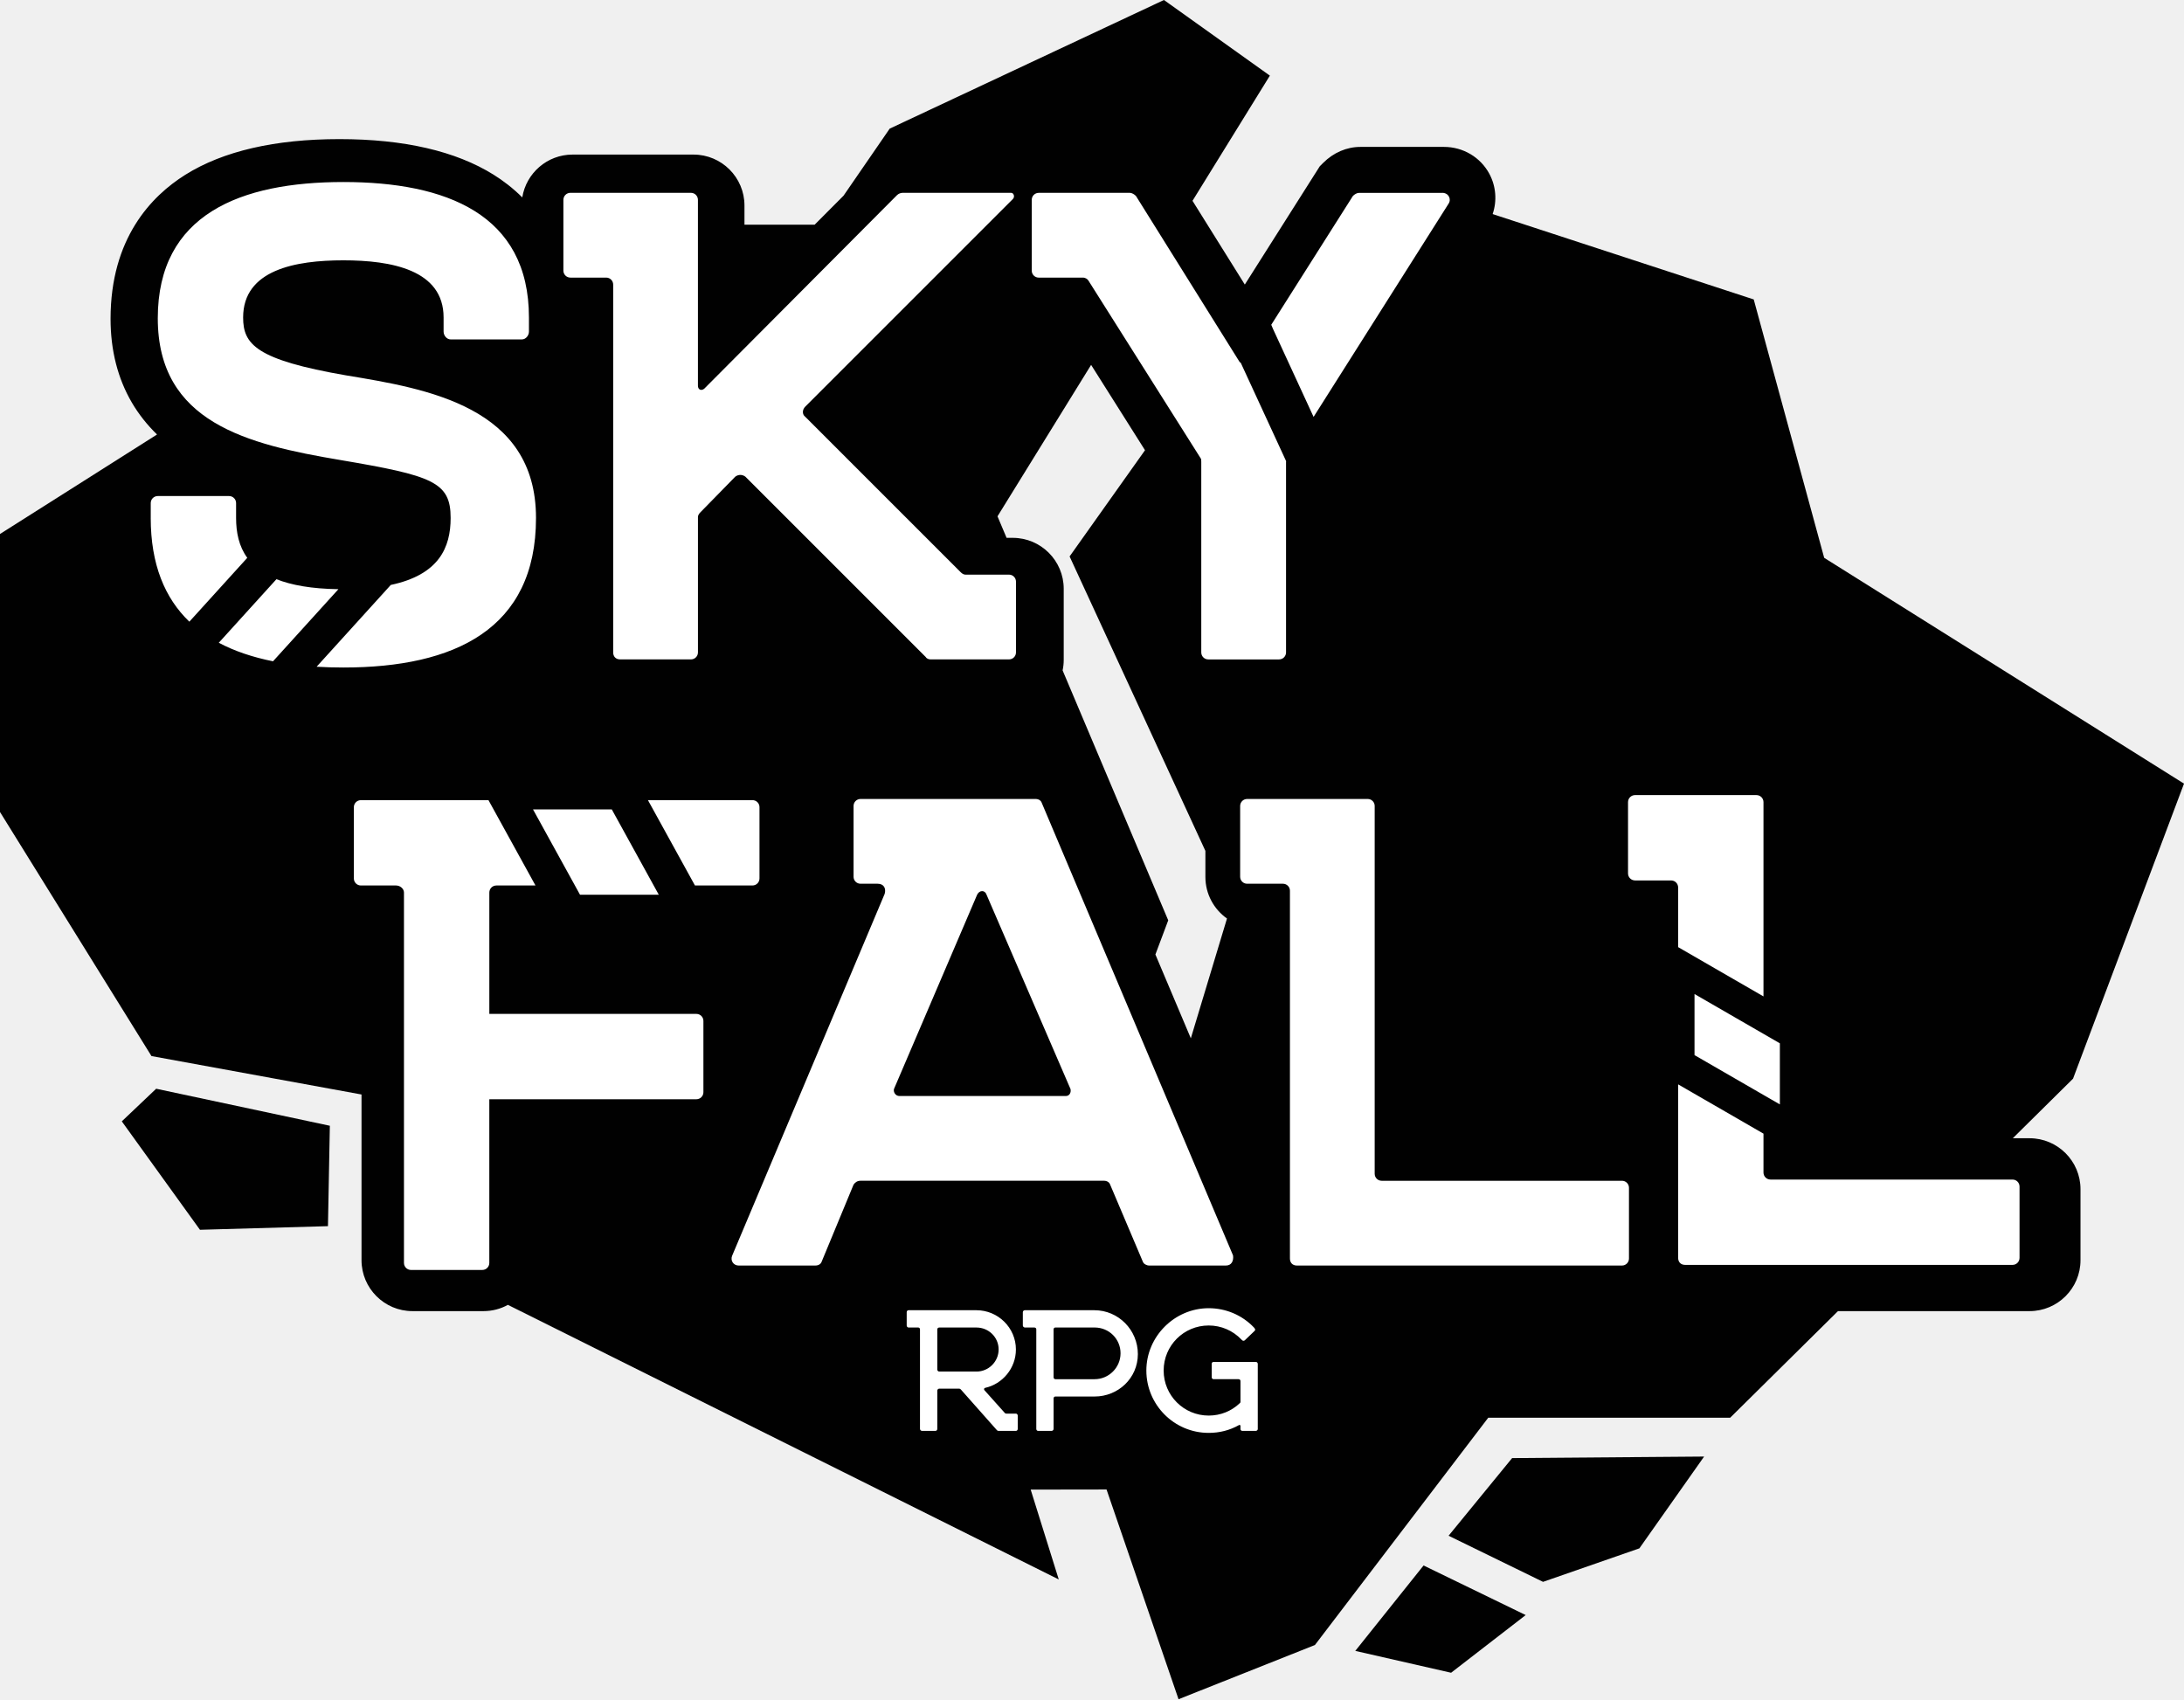
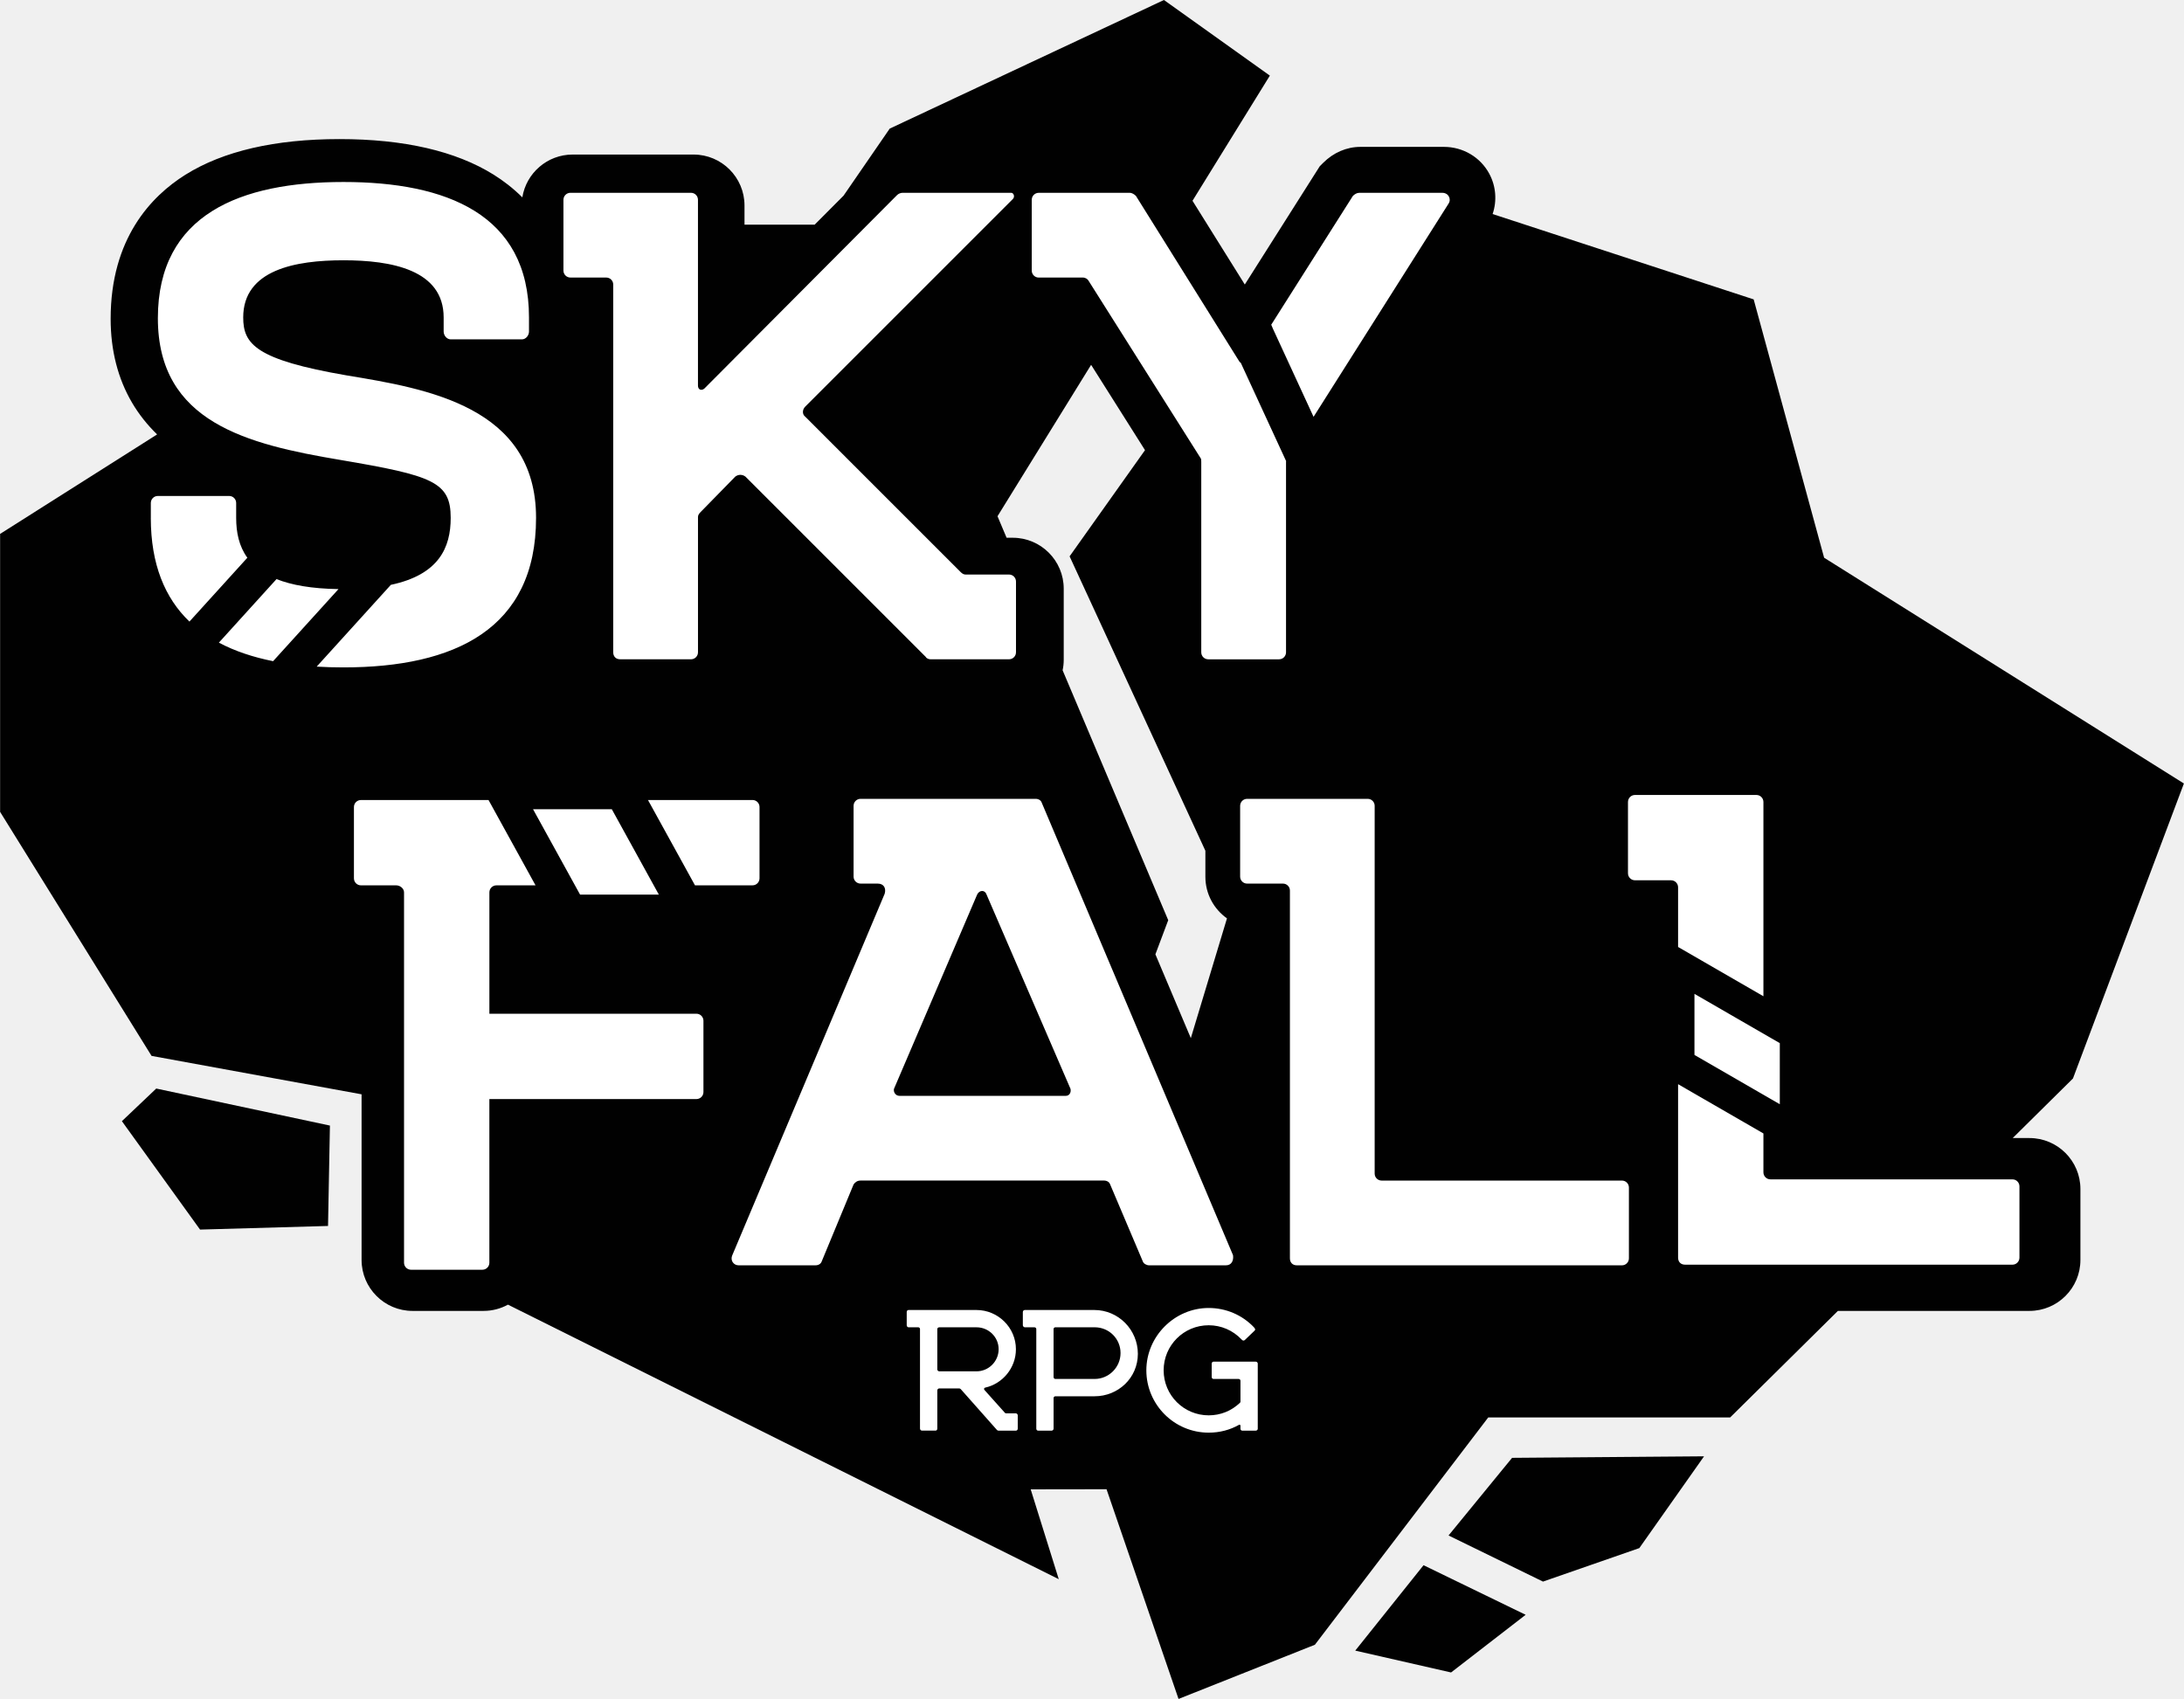
- <svg xmlns="http://www.w3.org/2000/svg" id="Camada_5" data-name="Camada 5" viewBox="0 0 1144.15 890.2">
+ <svg xmlns="http://www.w3.org/2000/svg" id="Camada_5" data-name="Camada 5" width="1144" height="890" viewBox="0 0 1144.15 890.2">
  <defs>
    <style>
      .cls-1 {
        fill: #010101;
      }

      .cls-1, .cls-2 {
        stroke-width: 0px;
      }

      .cls-2 {
        fill: #fff;
      }
    </style>
  </defs>
  <path class="cls-1" d="M1063.25,596.3h-8.78l31.55-31.2,58.13-154.57-188.5-118.3-36.91-135.36-136.77-44.72c2.33-6.88,1.79-14.5-1.72-21.07-4.66-8.71-13.77-14.12-23.77-14.12h-43.76c-7.2,0-14.13,2.97-19.53,8.37l-1.8,1.8-1.36,2.15-37.9,59.8-27.4-43.88,40.53-65.58L609.77,0l-143.67,67.38-24.18,35.13-15.14,15.2h-36.77v-10.05c0-14.71-11.97-26.68-26.68-26.68h-63.38c-13.27,0-24.3,9.73-26.34,22.44-4.94-4.93-10.13-8.84-15.06-11.92-19.8-12.35-46.96-18.62-80.72-18.62s-60.97,6.29-80.76,18.69c-17.86,11.2-39.15,33.38-39.15,75.46,0,16.51,3.77,31.31,11.21,43.97,3.54,6.03,7.94,11.58,13.13,16.63L0,279.75v145.65l79.35,127.86,110.04,20.13v86.81c0,14.71,11.97,26.68,26.68,26.68h37.21c4.63,0,8.99-1.19,12.8-3.28l288.58,143.85-14.71-47.07,39.74-.06,37.72,109.88,71.45-28.4,90.81-119.09.06.06v-.06h126.68l56.46-55.83h100.38c14.71,0,26.68-11.97,26.68-26.68v-37.21c0-14.71-11.97-26.68-26.68-26.68ZM599.85,235.86l-39.51,55.65,71.14,154.26v13.64c0,8.99,4.47,16.95,11.31,21.79l-18.94,62.76-18.56-43.92,6.72-17.89-55.33-130.94c.38-1.79.58-3.65.58-5.55v-37.21c0-14.71-11.97-26.68-26.68-26.68h-3.25l-4.76-11.27,49.04-79.34,28.24,44.71ZM63.81,587.46l18-17.09,90.99,19.4-.99,52.6-67.05,1.9-40.95-56.81ZM858.84,811.15l33.91-48.08-100.58.8-33.29,40.68,49.49,24.16,50.48-17.55ZM745.78,820.13l-35.78,44.75,50.2,11.45,39.08-30.22-53.5-25.98Z" />
  <path class="cls-2" d="M481.96,748.56v-52.15c0-.53-.42-.95-.95-.95h-5.06c-.53,0-.95-.53-.95-1.05v-6.95c0-.63.42-1.05.95-1.05h35.61c11.27,0,20.65,9.17,20.65,20.55,0,9.9-7.06,18.12-16.12,20.12-.53.11-.74.74-.42,1.16l10.75,12.01c.11.21.42.32.74.32h5.06c.53,0,.95.53.95,1.05v6.95c0,.63-.42,1.05-.95,1.05h-9.17c-.21,0-.53-.11-.74-.32l-18.96-21.39c-.21-.21-.53-.42-.84-.42h-10.43c-.63,0-1.05.53-1.05,1.05v20.02c0,.63-.42,1.05-.95,1.05h-7.06c-.53,0-1.05-.42-1.05-1.05ZM511.57,718.54c6.32,0,11.59-5.16,11.59-11.59s-5.27-11.48-11.59-11.48h-19.49c-.63,0-1.05.42-1.05.95v21.07c0,.53.42,1.05,1.05,1.05h19.49ZM542.89,748.56v-52.15c0-.53-.42-.95-1.05-.95h-4.95c-.53,0-1.05-.53-1.05-1.05v-6.95c0-.63.53-1.05,1.05-1.05h36.45c12.54,0,22.76,10.33,22.76,22.97s-10.33,22.23-22.65,22.23h-20.55c-.53,0-.95.42-.95.95v16.01c0,.63-.53,1.05-1.05,1.05h-7.06c-.53,0-.95-.42-.95-1.05ZM573.44,722.54c7.48,0,13.59-6.11,13.59-13.59s-6.01-13.49-13.59-13.49h-20.55c-.53,0-.95.42-.95.95v25.08c0,.63.42,1.05.95,1.05h20.55ZM633.21,750.67c-18.12,0-32.66-14.75-32.66-32.66s14.86-32.66,32.66-32.66c8.96,0,17.49,3.58,23.71,10.11l.32.42c.42.42.42,1.05,0,1.37l-5.06,4.85c-.42.42-1.05.42-1.48,0l-.32-.32c-4.53-4.74-10.64-7.38-17.17-7.38-13.07,0-23.6,10.54-23.6,23.6s10.54,23.6,23.6,23.6c6.22,0,11.91-2.32,16.33-6.53.21-.11.32-.42.32-.63v-10.96c0-.53-.42-.95-1.05-.95h-13.07c-.53,0-.95-.42-.95-1.05v-6.95c0-.63.42-1.05.95-1.05h22.13c.53,0,1.05.42,1.05,1.05v34.14c0,.53-.53.95-1.05.95h-7.06c-.53,0-.95-.42-.95-.95v-1.69c0-.32-.42-.63-.74-.42-4.85,2.74-10.22,4.11-15.91,4.11Z" />
  <g>
    <path class="cls-2" d="M421.86,218.35l81.47,81.47c.82.81,1.63,1.22,2.44,1.22h22.81c2.04,0,3.67,1.63,3.67,3.67v37.07c0,2.04-1.63,3.67-3.67,3.67h-41.14c-.82,0-2.04-.41-2.44-1.22l-94.51-94.51c-1.63-1.22-3.67-1.22-5.3,0l-18.33,18.74c-.81.81-1.22,1.63-1.22,2.44v70.88c0,2.04-1.63,3.67-3.67,3.67h-37.07c-2.44,0-3.67-1.63-3.67-3.67v-192.68c0-2.04-1.63-3.67-3.67-3.67h-18.74c-2.04,0-3.67-1.63-3.67-3.67v-37.07c0-2.04,1.63-3.67,3.67-3.67h63.14c2.04,0,3.67,1.63,3.67,3.67v97.36c0,2.04,1.63,2.85,3.26,1.63l101.02-101.43c.81-.82,2.04-1.22,2.85-1.22h57.03c1.22,0,2.04,2.04.81,3.26l-108.76,108.76c-1.63,1.63-1.63,4.07,0,5.3ZM755.6,101.04h-43.59c-1.22,0-2.44.81-3.26,1.63l-42.77,67.48.96,2.25,21.22,46.01,70.7-111.68c1.63-2.44,0-5.7-3.26-5.7ZM650.03,190.12c-.28-.19-.54-.4-.75-.69l-54.18-86.77c-.81-.81-2.04-1.63-3.26-1.63h-47.66c-2.04,0-3.67,1.63-3.67,3.67v37.07c0,2.04,1.63,3.67,3.67,3.67h23.22c1.22,0,2.44.82,2.85,1.63l58.66,92.88c.41.41.41,1.22.41,2.04v99.8c0,2.04,1.63,3.67,3.67,3.67h37.07c2.04,0,3.67-1.63,3.67-3.67v-99.8c0-.13.03-.26.05-.39l-23.74-51.46ZM78.97,271.35v-7.79c0-2.05,1.64-3.69,3.69-3.69h37.33c2.05,0,3.69,1.64,3.69,3.69v7.79c0,7.56,1.45,14.81,5.86,20.89l-30.34,33.45c-12.86-12.33-20.24-30.01-20.24-54.34ZM143.03,346.44l34.26-37.77c-14.08-.21-24.63-2.11-32.47-5.24l-30.2,33.3c8.32,4.43,17.87,7.6,28.41,9.71ZM181.52,196.69c-47.59-8.2-54.15-16.41-54.15-30.36,0-25.02,27.48-29.95,52.51-29.95s52.51,4.92,52.51,29.95v7.38c0,2.05,1.64,4.1,3.69,4.1h37.33c2.05,0,3.69-2.05,3.69-4.1v-7.38c0-54.15-43.48-70.97-97.22-70.97s-97.22,16.82-97.22,71.38,46.76,66.04,95.58,74.25c48.41,8.2,57.84,11.49,57.84,30.36,0,15.51-6.11,29.74-31.35,35.09l-38.86,42.85c4.55.28,9.23.41,14.02.41,58.25,0,100.91-20.1,100.91-78.35s-57.02-67.69-99.27-74.66Z" />
    <path class="cls-2" d="M383.62,657.7l79.84-189.42c.82-2.85-.41-5.3-3.67-5.3h-8.96c-2.04,0-3.67-1.63-3.67-3.67v-37.07c0-2.04,1.63-3.67,3.67-3.67h91.66c1.63,0,2.85.81,3.26,2.04l100.21,237.08c.41,2.85-.81,5.3-3.67,5.3h-40.33c-1.22,0-2.85-.81-3.26-2.04l-17.11-40.33c-.41-1.22-1.63-2.04-3.26-2.04h-127.5c-1.63,0-2.85.81-3.67,2.04l-16.7,40.33c-.41,1.22-1.63,2.04-3.26,2.04h-40.33c-2.44,0-4.48-2.44-3.26-5.3ZM558.37,574.19c2.04,0,2.85-2.04,2.44-3.67l-44-101.84c-.81-2.44-3.67-2.44-4.89,0l-43.59,101.84c-.41,1.63.81,3.67,2.85,3.67h87.17ZM723.84,618.59h125.87c2.04,0,3.67,1.63,3.67,3.67v37.07c0,2.04-1.63,3.67-3.67,3.67h-170.27c-2.44,0-3.67-1.63-3.67-3.67v-192.68c0-2.04-1.63-3.67-3.67-3.67h-18.74c-2.04,0-3.67-1.63-3.67-3.67v-37.07c0-2.04,1.63-3.67,3.67-3.67h63.14c2.04,0,3.67,1.63,3.67,3.67v192.68c0,2.04,1.63,3.67,3.67,3.67ZM887.72,552.76l44.71,25.82v-32l-44.71-25.82v32ZM1054.3,617.95h-126.76c-2.05,0-3.69-1.64-3.69-3.69v-20.36l-44.71-25.82v90.89c0,2.05,1.23,3.69,3.69,3.69h171.47c2.05,0,3.69-1.64,3.69-3.69v-37.33c0-2.05-1.64-3.69-3.69-3.69ZM856.58,461.25h18.87c2.05,0,3.69,1.64,3.69,3.69v31.25l44.71,25.82v-101.78c0-2.05-1.64-3.69-3.69-3.69h-63.58c-2.05,0-3.69,1.64-3.69,3.69v37.33c0,2.05,1.64,3.69,3.69,3.69ZM345.13,468.74h-41.27l-24.63-44.71h41.27l24.63,44.71ZM364.82,531.17h-108.47v-63.58c0-2.05,1.64-3.69,3.69-3.69h20.49l-24.63-44.71h-66.83c-2.05,0-3.69,1.64-3.69,3.69v37.33c0,2.05,1.64,3.69,3.69,3.69h18.46c2.05,0,4.1,1.64,4.1,3.69v194.03c0,2.05,1.64,3.69,3.69,3.69h37.33c2.05,0,3.69-1.64,3.69-3.69v-85.74h108.47c2.05,0,3.69-1.64,3.69-3.69v-37.33c0-2.05-1.64-3.69-3.69-3.69ZM394.18,419.18h-54.74l24.63,44.71h30.12c2.05,0,3.69-1.64,3.69-3.69v-37.33c0-2.05-1.64-3.69-3.69-3.69Z" />
  </g>
</svg>
